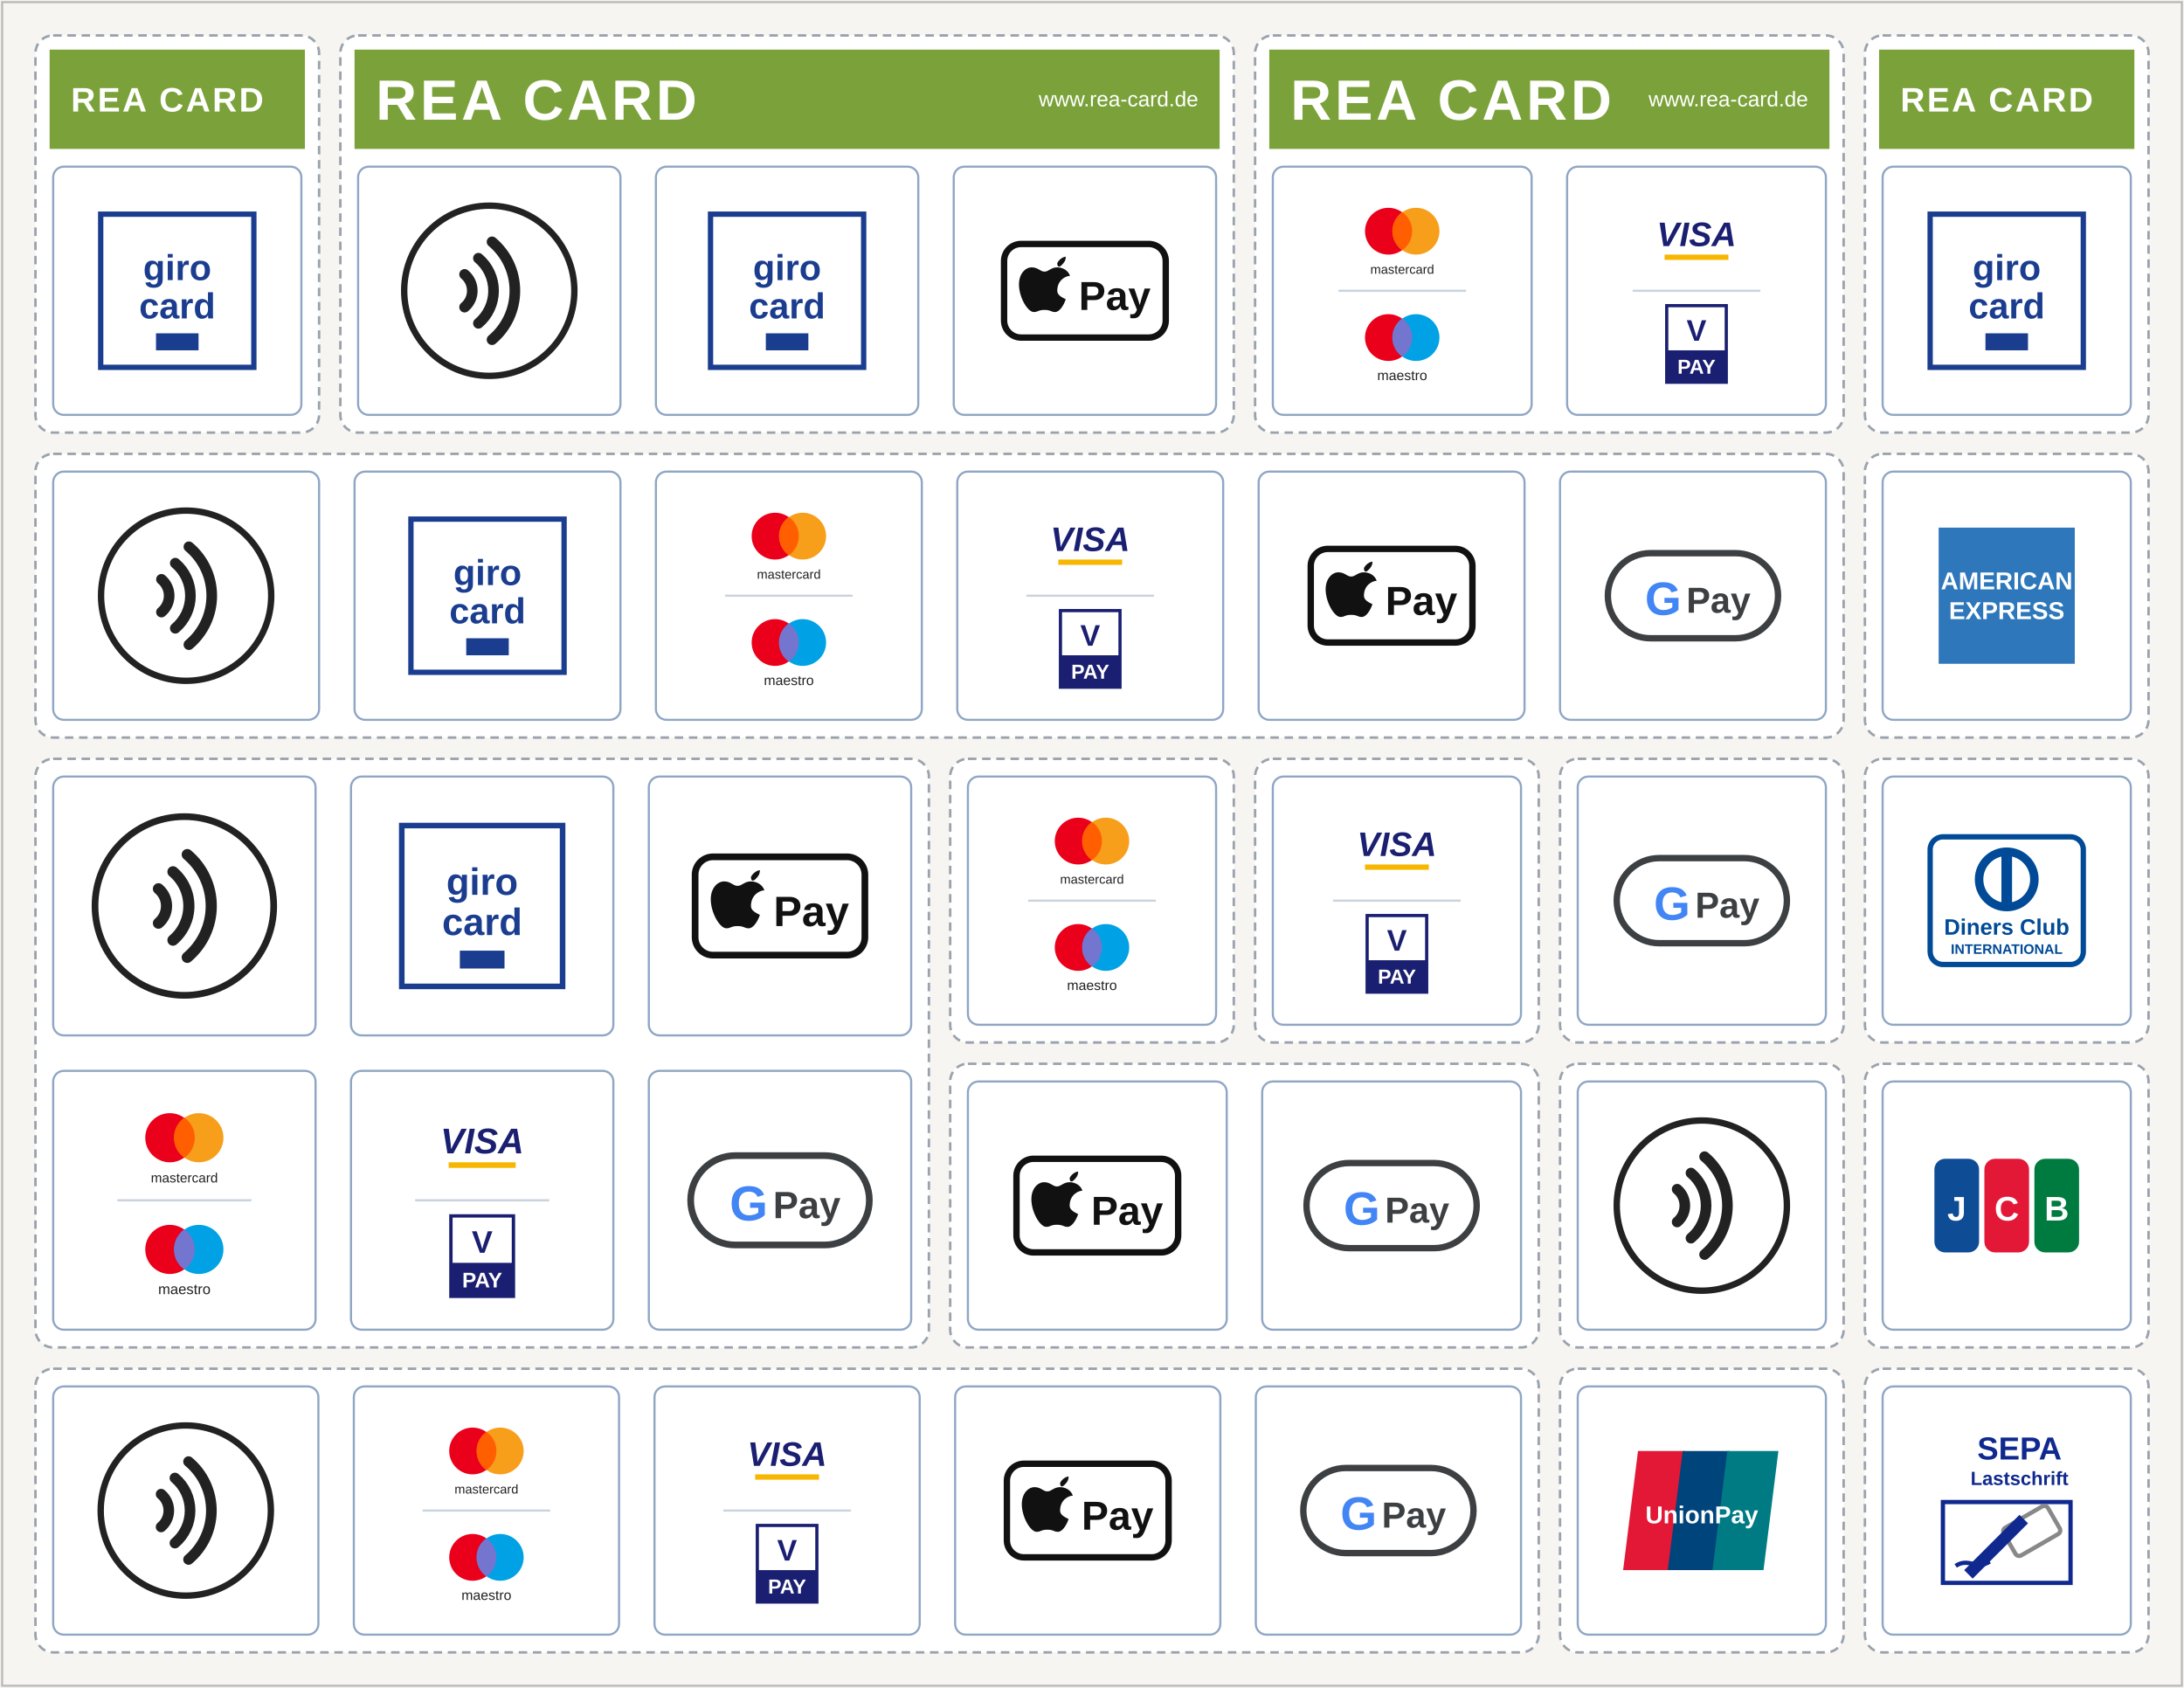
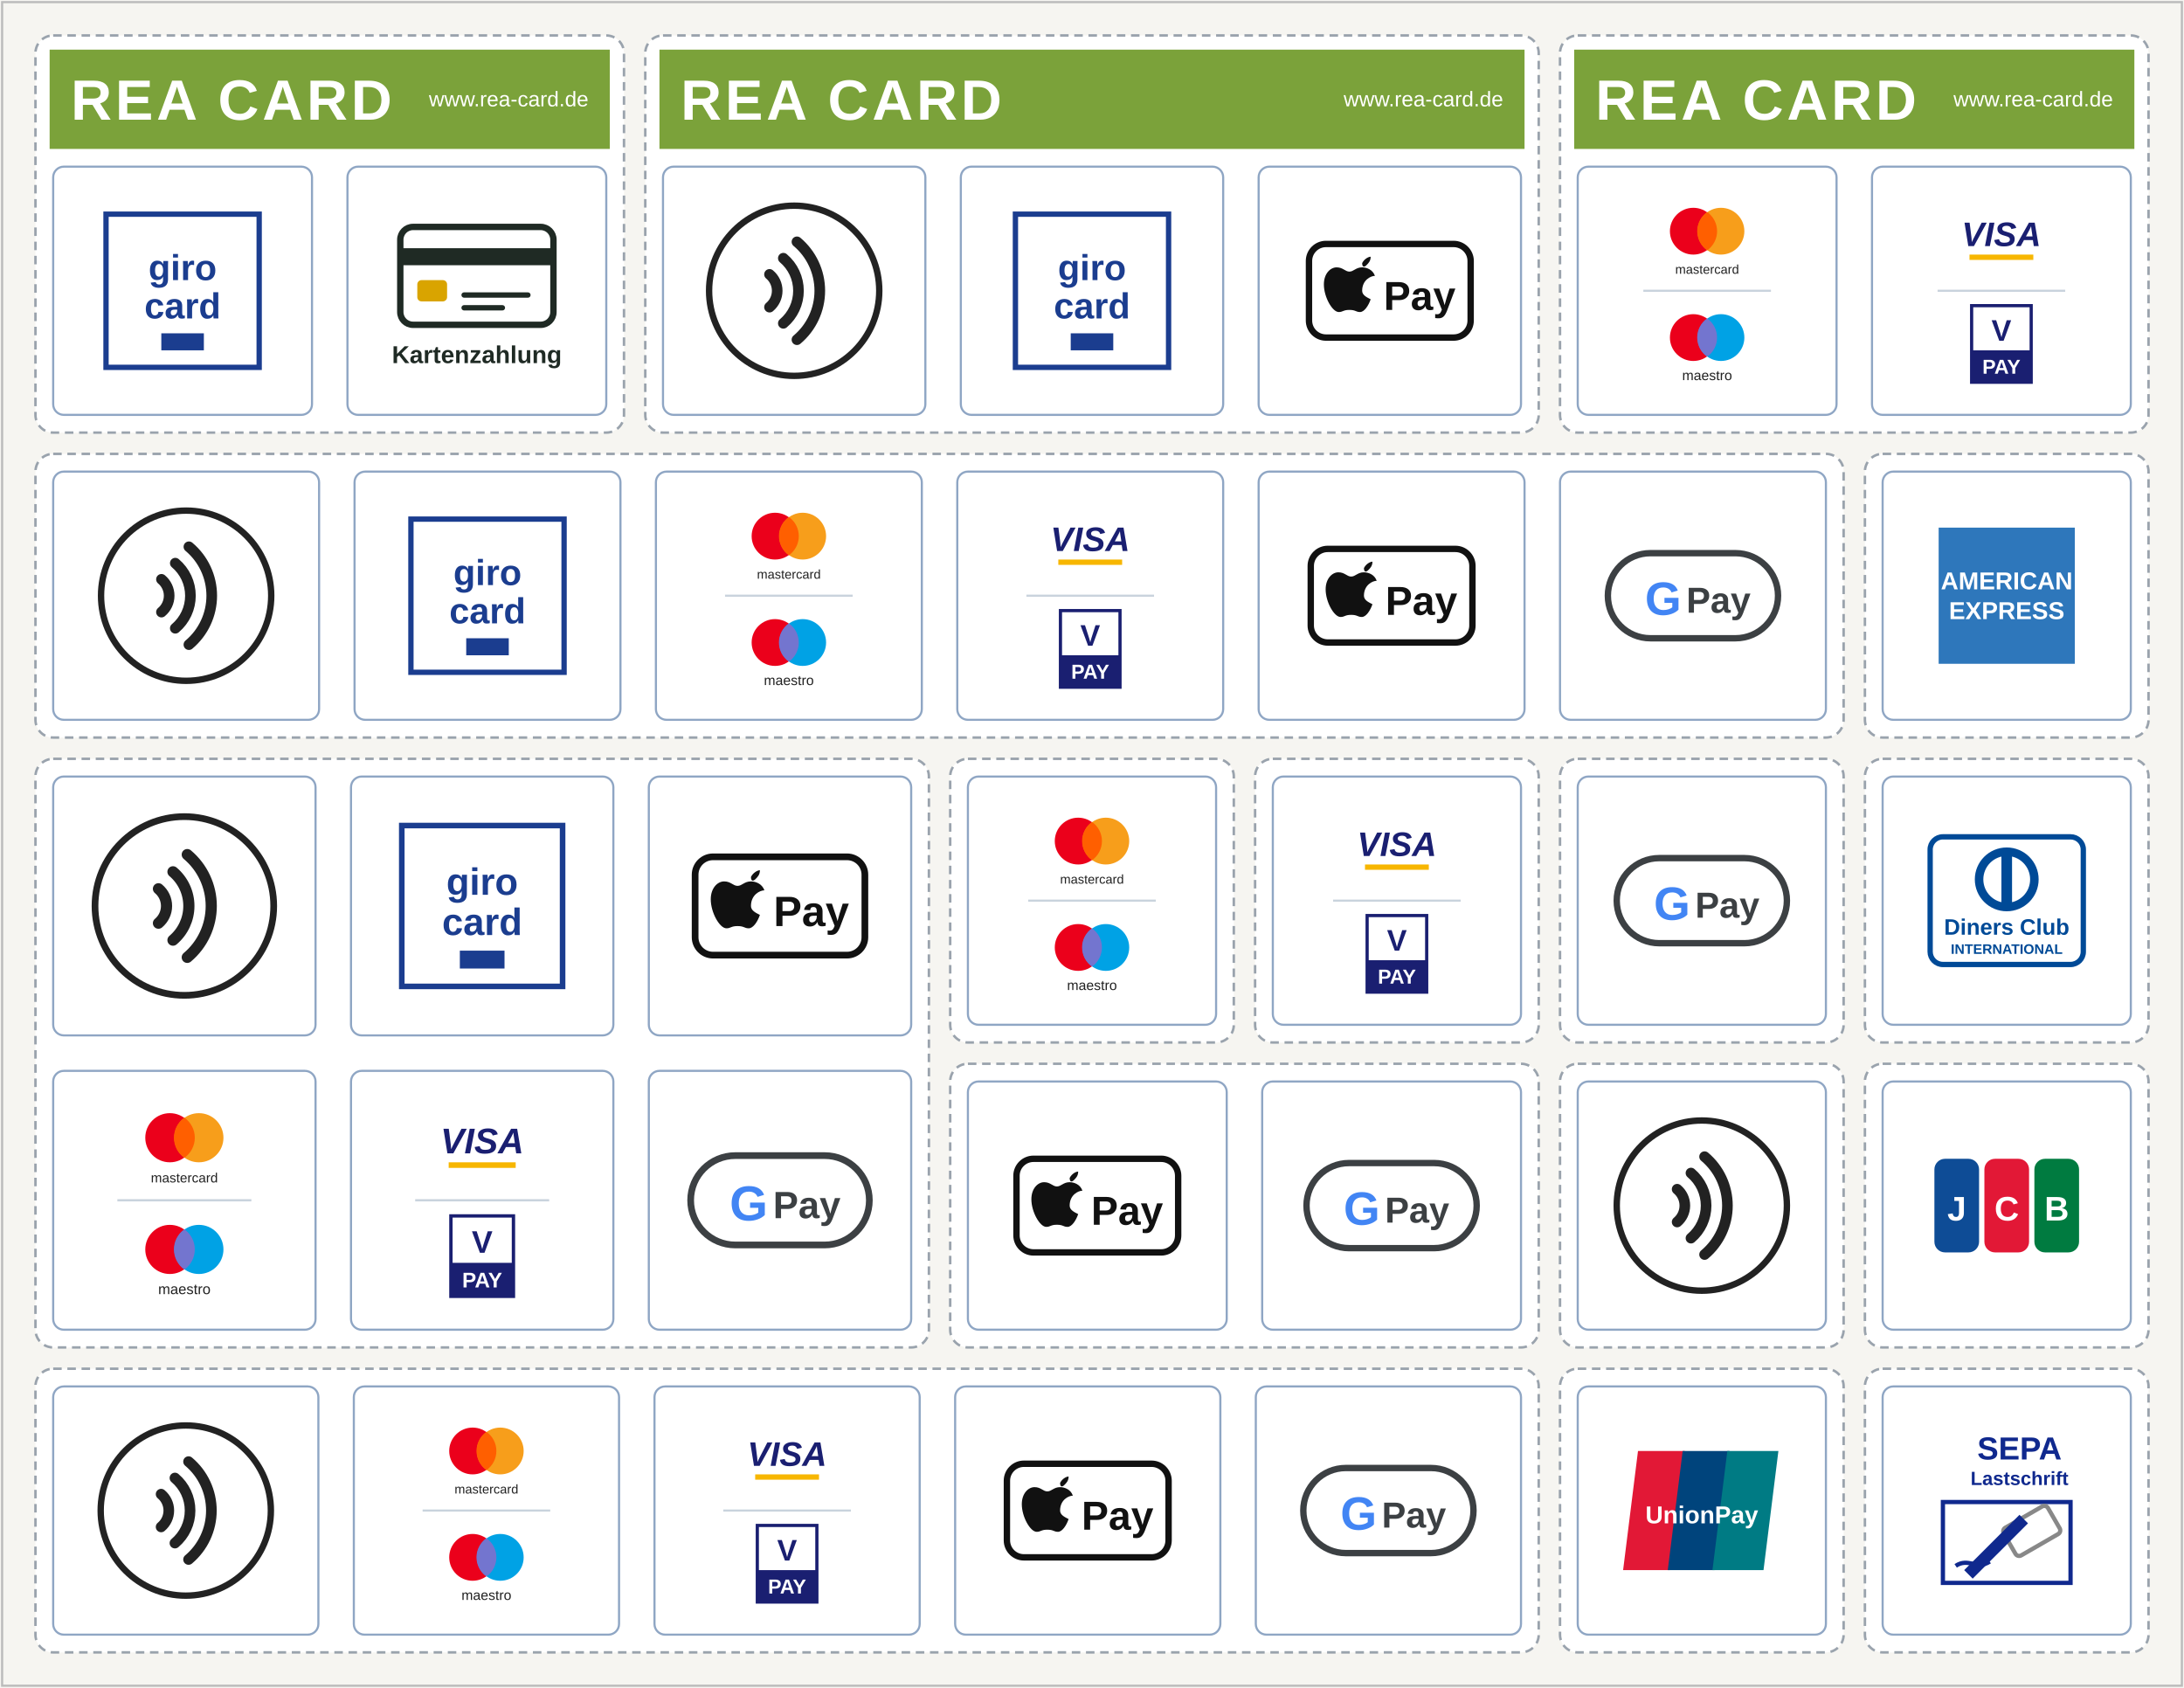
<svg xmlns="http://www.w3.org/2000/svg" viewBox="0 0 308 238" width="308mm" height="238mm" role="img" aria-label="Варіант A — широкий аркуш">
  <rect width="308" height="238" fill="#f6f5f1" />
  <rect x="0.3" y="0.3" width="307.4" height="237.4" fill="none" stroke="#bbb" stroke-width="0.3" />
-   <rect x="5" y="5" width="40" height="56" rx="2.5" fill="#fff" stroke="#9aa3ad" stroke-width="0.35" stroke-dasharray="1.2 0.8" />
-   <path d="M7 7h36v14h-36z" fill="#7ba23a" />
-   <text x="10" y="15.728" font-size="4.8" fill="#fff" font-weight="800" letter-spacing="0.288" font-family="Onest,Arial,Helvetica,sans-serif">REA CARD</text>
-   <rect x="7.5" y="23.5" width="35" height="35" rx="1.5" fill="none" stroke="#8fa6c4" stroke-width="0.3" />
-   <svg x="10" y="26" width="30" height="30" viewBox="0 0 100 100">
+   <rect x="5" y="5" width="83" height="56" rx="2.5" fill="#fff" stroke="#9aa3ad" stroke-width="0.35" stroke-dasharray="1.2 0.8" />
+   <path d="M7 7h79v14h-79z" fill="#7ba23a" />
+   <text x="10" y="16.88" font-size="8" fill="#fff" font-weight="800" letter-spacing="0.48" font-family="Onest,Arial,Helvetica,sans-serif">REA CARD</text>
+   <text x="83" y="15" font-size="3" fill="#fff" text-anchor="end" font-family="Onest,Arial,sans-serif">www.rea-card.de</text>
+   <rect x="7.5" y="23.5" width="36.5" height="35" rx="1.5" fill="none" stroke="#8fa6c4" stroke-width="0.3" />
+   <svg x="10.75" y="26" width="30" height="30" viewBox="0 0 100 100">
    <rect x="14" y="14" width="72" height="72" fill="none" stroke="#1b3d8f" stroke-width="2.5" />
    <text x="50" y="45" font-size="17" fill="#1b3d8f" font-weight="700" text-anchor="middle" font-family="Onest,Arial,Helvetica,sans-serif">giro</text>
    <text x="50" y="63" font-size="17" fill="#1b3d8f" font-weight="700" text-anchor="middle" font-family="Onest,Arial,Helvetica,sans-serif">card</text>
    <rect x="40" y="70" width="20" height="8" fill="#1b3d8f" />
  </svg>
-   <rect x="48" y="5" width="126" height="56" rx="2.5" fill="#fff" stroke="#9aa3ad" stroke-width="0.35" stroke-dasharray="1.2 0.8" />
-   <path d="M50 7h122v14h-122z" fill="#7ba23a" />
-   <text x="53" y="16.88" font-size="8" fill="#fff" font-weight="800" letter-spacing="0.48" font-family="Onest,Arial,Helvetica,sans-serif">REA CARD</text>
-   <text x="169" y="15" font-size="3" fill="#fff" text-anchor="end" font-family="Onest,Arial,sans-serif">www.rea-card.de</text>
-   <rect x="50.5" y="23.5" width="37" height="35" rx="1.5" fill="none" stroke="#8fa6c4" stroke-width="0.3" />
-   <svg x="54" y="26" width="30" height="30" viewBox="0 0 100 100">
-     <circle cx="50" cy="50" r="40" fill="none" stroke="#222" stroke-width="3" />
-     <path d="M38.4 42.3 A10 10 0 0 1 38.4 57.7" fill="none" stroke="#222" stroke-width="5" stroke-linecap="round" />
-     <path d="M44.9 34.7 A20 20 0 0 1 44.9 65.3" fill="none" stroke="#222" stroke-width="5" stroke-linecap="round" />
-     <path d="M51.3 27.0 A30 30 0 0 1 51.3 73.0" fill="none" stroke="#222" stroke-width="5" stroke-linecap="round" />
-   </svg>
-   <rect x="92.5" y="23.5" width="37" height="35" rx="1.5" fill="none" stroke="#8fa6c4" stroke-width="0.3" />
-   <svg x="96" y="26" width="30" height="30" viewBox="0 0 100 100">
+   <rect x="49" y="23.5" width="36.5" height="35" rx="1.5" fill="none" stroke="#8fa6c4" stroke-width="0.3" />
+   <svg x="52.25" y="26" width="30" height="30" viewBox="0 0 100 100">
+     <rect x="14" y="20" width="72" height="46" rx="6" fill="#fff" stroke="#1f2a24" stroke-width="3" />
+     <rect x="14" y="30" width="72" height="8" fill="#1f2a24" />
+     <rect x="22" y="45" width="14" height="10" rx="2" fill="#d9a400" />
+     <path d="M44 52h30M44 58h18" stroke="#1f2a24" stroke-width="2.5" stroke-linecap="round" />
+     <text x="50" y="84" font-size="11.5" fill="#1f2a24" font-weight="700" text-anchor="middle" font-family="Onest,Arial,Helvetica,sans-serif">Kartenzahlung</text>
+   </svg>
+   <rect x="91" y="5" width="126" height="56" rx="2.5" fill="#fff" stroke="#9aa3ad" stroke-width="0.35" stroke-dasharray="1.2 0.8" />
+   <path d="M93 7h122v14h-122z" fill="#7ba23a" />
+   <text x="96" y="16.88" font-size="8" fill="#fff" font-weight="800" letter-spacing="0.48" font-family="Onest,Arial,Helvetica,sans-serif">REA CARD</text>
+   <text x="212" y="15" font-size="3" fill="#fff" text-anchor="end" font-family="Onest,Arial,sans-serif">www.rea-card.de</text>
+   <rect x="93.5" y="23.5" width="37" height="35" rx="1.5" fill="none" stroke="#8fa6c4" stroke-width="0.3" />
+   <svg x="97" y="26" width="30" height="30" viewBox="0 0 100 100">
+     <circle cx="50" cy="50" r="40" fill="none" stroke="#222" stroke-width="3" />
+     <path d="M38.4 42.3 A10 10 0 0 1 38.4 57.7" fill="none" stroke="#222" stroke-width="5" stroke-linecap="round" />
+     <path d="M44.9 34.7 A20 20 0 0 1 44.9 65.3" fill="none" stroke="#222" stroke-width="5" stroke-linecap="round" />
+     <path d="M51.3 27.0 A30 30 0 0 1 51.3 73.0" fill="none" stroke="#222" stroke-width="5" stroke-linecap="round" />
+   </svg>
+   <rect x="135.5" y="23.5" width="37" height="35" rx="1.5" fill="none" stroke="#8fa6c4" stroke-width="0.3" />
+   <svg x="139" y="26" width="30" height="30" viewBox="0 0 100 100">
    <rect x="14" y="14" width="72" height="72" fill="none" stroke="#1b3d8f" stroke-width="2.5" />
    <text x="50" y="45" font-size="17" fill="#1b3d8f" font-weight="700" text-anchor="middle" font-family="Onest,Arial,Helvetica,sans-serif">giro</text>
    <text x="50" y="63" font-size="17" fill="#1b3d8f" font-weight="700" text-anchor="middle" font-family="Onest,Arial,Helvetica,sans-serif">card</text>
    <rect x="40" y="70" width="20" height="8" fill="#1b3d8f" />
  </svg>
-   <rect x="134.5" y="23.5" width="37" height="35" rx="1.5" fill="none" stroke="#8fa6c4" stroke-width="0.3" />
-   <svg x="138" y="26" width="30" height="30" viewBox="0 0 100 100">
-     <rect x="12" y="28" width="76" height="44" rx="8" fill="#fff" stroke="#111" stroke-width="3" />
-     <g transform="translate(4 6)">
-       <path d="M33 44c0-5 4-7 6-7-1-3-4-4-6-4-3 0-4 2-6 2s-3-2-6-2c-3 0-6 3-6 8 0 6 4 13 7 13 2 0 2-1 5-1s3 1 5 1c2 0 4-3 5-6-2-1-4-2-4-4z" fill="#111" />
-       <path d="M33 31c1-2 3-3 4-3 0 2-1 3-2 4-1 1-2 1-2-1z" fill="#111" />
-     </g>
-     <text x="64" y="59" font-size="19" fill="#111" font-weight="600" text-anchor="middle" font-family="Onest,Arial,Helvetica,sans-serif">Pay</text>
-   </svg>
-   <rect x="177" y="5" width="83" height="56" rx="2.5" fill="#fff" stroke="#9aa3ad" stroke-width="0.35" stroke-dasharray="1.2 0.8" />
-   <path d="M179 7h79v14h-79z" fill="#7ba23a" />
-   <text x="182" y="16.88" font-size="8" fill="#fff" font-weight="800" letter-spacing="0.48" font-family="Onest,Arial,Helvetica,sans-serif">REA CARD</text>
-   <text x="255" y="15" font-size="3" fill="#fff" text-anchor="end" font-family="Onest,Arial,sans-serif">www.rea-card.de</text>
-   <rect x="179.5" y="23.5" width="36.5" height="35" rx="1.5" fill="none" stroke="#8fa6c4" stroke-width="0.3" />
-   <svg x="182.75" y="26" width="30" height="30" viewBox="0 0 100 100">
-     <svg x="10" y="0" width="80" height="50" viewBox="0 0 100 100">
-       <circle cx="37" cy="44" r="22" fill="#eb001b" />
-       <circle cx="63" cy="44" r="22" fill="#f79e1b" />
-       <path d="M50 26a22 22 0 0 1 0 36a22 22 0 0 1 0-36z" fill="#ff5f00" />
-       <text x="50" y="84" font-size="12" fill="#222" font-weight="500" text-anchor="middle" font-family="Onest,Arial,Helvetica,sans-serif">mastercard</text>
-     </svg>
-     <line x1="20" y1="50" x2="80" y2="50" stroke="#c9d3dd" stroke-width="1" />
-     <svg x="10" y="50" width="80" height="50" viewBox="0 0 100 100">
-       <circle cx="37" cy="44" r="22" fill="#eb001b" />
-       <circle cx="63" cy="44" r="22" fill="#00a2e5" />
-       <path d="M50 26a22 22 0 0 1 0 36a22 22 0 0 1 0-36z" fill="#7375cf" />
-       <text x="50" y="84" font-size="13" fill="#222" font-weight="500" text-anchor="middle" font-family="Onest,Arial,Helvetica,sans-serif">maestro</text>
-     </svg>
-   </svg>
-   <rect x="221" y="23.5" width="36.5" height="35" rx="1.5" fill="none" stroke="#8fa6c4" stroke-width="0.3" />
-   <svg x="224.25" y="26" width="30" height="30" viewBox="0 0 100 100">
-     <svg x="10" y="0" width="80" height="50" viewBox="0 0 100 100">
-       <text x="50" y="58" font-size="32" fill="#1a1f71" font-weight="800" text-anchor="middle" font-family="Onest,Arial,Helvetica,sans-serif" font-style="italic">VISA</text>
-       <rect x="20" y="66" width="60" height="5" fill="#f7b600" />
-     </svg>
-     <line x1="20" y1="50" x2="80" y2="50" stroke="#c9d3dd" stroke-width="1" />
-     <svg x="10" y="50" width="80" height="50" viewBox="0 0 100 100">
-       <rect x="22" y="14" width="56" height="72" fill="#fff" stroke="#1a1f71" stroke-width="3" />
-       <text x="50" y="47" font-size="28" fill="#1a1f71" font-weight="800" text-anchor="middle" font-family="Onest,Arial,Helvetica,sans-serif">V</text>
-       <rect x="22" y="56" width="56" height="30" fill="#1a1f71" />
-       <text x="50" y="78" font-size="19" fill="#fff" font-weight="800" text-anchor="middle" font-family="Onest,Arial,Helvetica,sans-serif">PAY</text>
-     </svg>
-   </svg>
-   <rect x="263" y="5" width="40" height="56" rx="2.5" fill="#fff" stroke="#9aa3ad" stroke-width="0.35" stroke-dasharray="1.2 0.8" />
-   <path d="M265 7h36v14h-36z" fill="#7ba23a" />
-   <text x="268" y="15.728" font-size="4.8" fill="#fff" font-weight="800" letter-spacing="0.288" font-family="Onest,Arial,Helvetica,sans-serif">REA CARD</text>
-   <rect x="265.5" y="23.5" width="35" height="35" rx="1.5" fill="none" stroke="#8fa6c4" stroke-width="0.3" />
-   <svg x="268" y="26" width="30" height="30" viewBox="0 0 100 100">
-     <rect x="14" y="14" width="72" height="72" fill="none" stroke="#1b3d8f" stroke-width="2.5" />
-     <text x="50" y="45" font-size="17" fill="#1b3d8f" font-weight="700" text-anchor="middle" font-family="Onest,Arial,Helvetica,sans-serif">giro</text>
-     <text x="50" y="63" font-size="17" fill="#1b3d8f" font-weight="700" text-anchor="middle" font-family="Onest,Arial,Helvetica,sans-serif">card</text>
-     <rect x="40" y="70" width="20" height="8" fill="#1b3d8f" />
+   <rect x="177.5" y="23.5" width="37" height="35" rx="1.5" fill="none" stroke="#8fa6c4" stroke-width="0.3" />
+   <svg x="181" y="26" width="30" height="30" viewBox="0 0 100 100">
+     <rect x="12" y="28" width="76" height="44" rx="8" fill="#fff" stroke="#111" stroke-width="3" />
+     <g transform="translate(4 6)">
+       <path d="M33 44c0-5 4-7 6-7-1-3-4-4-6-4-3 0-4 2-6 2s-3-2-6-2c-3 0-6 3-6 8 0 6 4 13 7 13 2 0 2-1 5-1s3 1 5 1c2 0 4-3 5-6-2-1-4-2-4-4z" fill="#111" />
+       <path d="M33 31c1-2 3-3 4-3 0 2-1 3-2 4-1 1-2 1-2-1z" fill="#111" />
+     </g>
+     <text x="64" y="59" font-size="19" fill="#111" font-weight="600" text-anchor="middle" font-family="Onest,Arial,Helvetica,sans-serif">Pay</text>
+   </svg>
+   <rect x="220" y="5" width="83" height="56" rx="2.5" fill="#fff" stroke="#9aa3ad" stroke-width="0.35" stroke-dasharray="1.2 0.8" />
+   <path d="M222 7h79v14h-79z" fill="#7ba23a" />
+   <text x="225" y="16.88" font-size="8" fill="#fff" font-weight="800" letter-spacing="0.48" font-family="Onest,Arial,Helvetica,sans-serif">REA CARD</text>
+   <text x="298" y="15" font-size="3" fill="#fff" text-anchor="end" font-family="Onest,Arial,sans-serif">www.rea-card.de</text>
+   <rect x="222.5" y="23.5" width="36.5" height="35" rx="1.5" fill="none" stroke="#8fa6c4" stroke-width="0.3" />
+   <svg x="225.75" y="26" width="30" height="30" viewBox="0 0 100 100">
+     <svg x="10" y="0" width="80" height="50" viewBox="0 0 100 100">
+       <circle cx="37" cy="44" r="22" fill="#eb001b" />
+       <circle cx="63" cy="44" r="22" fill="#f79e1b" />
+       <path d="M50 26a22 22 0 0 1 0 36a22 22 0 0 1 0-36z" fill="#ff5f00" />
+       <text x="50" y="84" font-size="12" fill="#222" font-weight="500" text-anchor="middle" font-family="Onest,Arial,Helvetica,sans-serif">mastercard</text>
+     </svg>
+     <line x1="20" y1="50" x2="80" y2="50" stroke="#c9d3dd" stroke-width="1" />
+     <svg x="10" y="50" width="80" height="50" viewBox="0 0 100 100">
+       <circle cx="37" cy="44" r="22" fill="#eb001b" />
+       <circle cx="63" cy="44" r="22" fill="#00a2e5" />
+       <path d="M50 26a22 22 0 0 1 0 36a22 22 0 0 1 0-36z" fill="#7375cf" />
+       <text x="50" y="84" font-size="13" fill="#222" font-weight="500" text-anchor="middle" font-family="Onest,Arial,Helvetica,sans-serif">maestro</text>
+     </svg>
+   </svg>
+   <rect x="264" y="23.5" width="36.5" height="35" rx="1.5" fill="none" stroke="#8fa6c4" stroke-width="0.3" />
+   <svg x="267.25" y="26" width="30" height="30" viewBox="0 0 100 100">
+     <svg x="10" y="0" width="80" height="50" viewBox="0 0 100 100">
+       <text x="50" y="58" font-size="32" fill="#1a1f71" font-weight="800" text-anchor="middle" font-family="Onest,Arial,Helvetica,sans-serif" font-style="italic">VISA</text>
+       <rect x="20" y="66" width="60" height="5" fill="#f7b600" />
+     </svg>
+     <line x1="20" y1="50" x2="80" y2="50" stroke="#c9d3dd" stroke-width="1" />
+     <svg x="10" y="50" width="80" height="50" viewBox="0 0 100 100">
+       <rect x="22" y="14" width="56" height="72" fill="#fff" stroke="#1a1f71" stroke-width="3" />
+       <text x="50" y="47" font-size="28" fill="#1a1f71" font-weight="800" text-anchor="middle" font-family="Onest,Arial,Helvetica,sans-serif">V</text>
+       <rect x="22" y="56" width="56" height="30" fill="#1a1f71" />
+       <text x="50" y="78" font-size="19" fill="#fff" font-weight="800" text-anchor="middle" font-family="Onest,Arial,Helvetica,sans-serif">PAY</text>
+     </svg>
  </svg>
  <rect x="5" y="64" width="255" height="40" rx="2.5" fill="#fff" stroke="#9aa3ad" stroke-width="0.35" stroke-dasharray="1.2 0.8" />
  <rect x="7.5" y="66.5" width="37.5" height="35" rx="1.5" fill="none" stroke="#8fa6c4" stroke-width="0.3" />
  <svg x="11.25" y="69" width="30" height="30" viewBox="0 0 100 100">
    <circle cx="50" cy="50" r="40" fill="none" stroke="#222" stroke-width="3" />
    <path d="M38.4 42.3 A10 10 0 0 1 38.4 57.7" fill="none" stroke="#222" stroke-width="5" stroke-linecap="round" />
    <path d="M44.9 34.7 A20 20 0 0 1 44.9 65.3" fill="none" stroke="#222" stroke-width="5" stroke-linecap="round" />
    <path d="M51.3 27.0 A30 30 0 0 1 51.3 73.0" fill="none" stroke="#222" stroke-width="5" stroke-linecap="round" />
  </svg>
  <rect x="50" y="66.5" width="37.5" height="35" rx="1.5" fill="none" stroke="#8fa6c4" stroke-width="0.3" />
  <svg x="53.75" y="69" width="30" height="30" viewBox="0 0 100 100">
    <rect x="14" y="14" width="72" height="72" fill="none" stroke="#1b3d8f" stroke-width="2.5" />
    <text x="50" y="45" font-size="17" fill="#1b3d8f" font-weight="700" text-anchor="middle" font-family="Onest,Arial,Helvetica,sans-serif">giro</text>
    <text x="50" y="63" font-size="17" fill="#1b3d8f" font-weight="700" text-anchor="middle" font-family="Onest,Arial,Helvetica,sans-serif">card</text>
    <rect x="40" y="70" width="20" height="8" fill="#1b3d8f" />
  </svg>
  <rect x="92.5" y="66.5" width="37.5" height="35" rx="1.5" fill="none" stroke="#8fa6c4" stroke-width="0.3" />
  <svg x="96.25" y="69" width="30" height="30" viewBox="0 0 100 100">
    <svg x="10" y="0" width="80" height="50" viewBox="0 0 100 100">
      <circle cx="37" cy="44" r="22" fill="#eb001b" />
      <circle cx="63" cy="44" r="22" fill="#f79e1b" />
      <path d="M50 26a22 22 0 0 1 0 36a22 22 0 0 1 0-36z" fill="#ff5f00" />
      <text x="50" y="84" font-size="12" fill="#222" font-weight="500" text-anchor="middle" font-family="Onest,Arial,Helvetica,sans-serif">mastercard</text>
    </svg>
    <line x1="20" y1="50" x2="80" y2="50" stroke="#c9d3dd" stroke-width="1" />
    <svg x="10" y="50" width="80" height="50" viewBox="0 0 100 100">
      <circle cx="37" cy="44" r="22" fill="#eb001b" />
      <circle cx="63" cy="44" r="22" fill="#00a2e5" />
      <path d="M50 26a22 22 0 0 1 0 36a22 22 0 0 1 0-36z" fill="#7375cf" />
      <text x="50" y="84" font-size="13" fill="#222" font-weight="500" text-anchor="middle" font-family="Onest,Arial,Helvetica,sans-serif">maestro</text>
    </svg>
  </svg>
  <rect x="135" y="66.5" width="37.5" height="35" rx="1.5" fill="none" stroke="#8fa6c4" stroke-width="0.3" />
  <svg x="138.75" y="69" width="30" height="30" viewBox="0 0 100 100">
    <svg x="10" y="0" width="80" height="50" viewBox="0 0 100 100">
      <text x="50" y="58" font-size="32" fill="#1a1f71" font-weight="800" text-anchor="middle" font-family="Onest,Arial,Helvetica,sans-serif" font-style="italic">VISA</text>
      <rect x="20" y="66" width="60" height="5" fill="#f7b600" />
    </svg>
    <line x1="20" y1="50" x2="80" y2="50" stroke="#c9d3dd" stroke-width="1" />
    <svg x="10" y="50" width="80" height="50" viewBox="0 0 100 100">
      <rect x="22" y="14" width="56" height="72" fill="#fff" stroke="#1a1f71" stroke-width="3" />
      <text x="50" y="47" font-size="28" fill="#1a1f71" font-weight="800" text-anchor="middle" font-family="Onest,Arial,Helvetica,sans-serif">V</text>
      <rect x="22" y="56" width="56" height="30" fill="#1a1f71" />
      <text x="50" y="78" font-size="19" fill="#fff" font-weight="800" text-anchor="middle" font-family="Onest,Arial,Helvetica,sans-serif">PAY</text>
    </svg>
  </svg>
  <rect x="177.5" y="66.5" width="37.5" height="35" rx="1.5" fill="none" stroke="#8fa6c4" stroke-width="0.3" />
  <svg x="181.25" y="69" width="30" height="30" viewBox="0 0 100 100">
    <rect x="12" y="28" width="76" height="44" rx="8" fill="#fff" stroke="#111" stroke-width="3" />
    <g transform="translate(4 6)">
      <path d="M33 44c0-5 4-7 6-7-1-3-4-4-6-4-3 0-4 2-6 2s-3-2-6-2c-3 0-6 3-6 8 0 6 4 13 7 13 2 0 2-1 5-1s3 1 5 1c2 0 4-3 5-6-2-1-4-2-4-4z" fill="#111" />
      <path d="M33 31c1-2 3-3 4-3 0 2-1 3-2 4-1 1-2 1-2-1z" fill="#111" />
    </g>
    <text x="64" y="59" font-size="19" fill="#111" font-weight="600" text-anchor="middle" font-family="Onest,Arial,Helvetica,sans-serif">Pay</text>
  </svg>
  <rect x="220" y="66.5" width="37.5" height="35" rx="1.5" fill="none" stroke="#8fa6c4" stroke-width="0.3" />
  <svg x="223.75" y="69" width="30" height="30" viewBox="0 0 100 100">
    <rect x="10" y="30" width="80" height="40" rx="20" fill="#fff" stroke="#3c4043" stroke-width="3" />
    <text x="36" y="59" font-size="22" fill="#4285f4" font-weight="700" text-anchor="middle" font-family="Onest,Arial,Helvetica,sans-serif">G</text>
    <text x="62" y="58" font-size="17" fill="#3c4043" font-weight="600" text-anchor="middle" font-family="Onest,Arial,Helvetica,sans-serif">Pay</text>
  </svg>
  <rect x="263" y="64" width="40" height="40" rx="2.5" fill="#fff" stroke="#9aa3ad" stroke-width="0.35" stroke-dasharray="1.2 0.8" />
  <rect x="265.5" y="66.5" width="35" height="35" rx="1.5" fill="none" stroke="#8fa6c4" stroke-width="0.3" />
  <svg x="268" y="69" width="30" height="30" viewBox="0 0 100 100">
    <rect x="18" y="18" width="64" height="64" fill="#2e77bb" />
    <text x="50" y="47" font-size="11.5" fill="#fff" font-weight="800" text-anchor="middle" font-family="Onest,Arial,Helvetica,sans-serif">AMERICAN</text>
    <text x="50" y="61" font-size="11.5" fill="#fff" font-weight="800" text-anchor="middle" font-family="Onest,Arial,Helvetica,sans-serif">EXPRESS</text>
  </svg>
  <rect x="5" y="107" width="126" height="83" rx="2.5" fill="#fff" stroke="#9aa3ad" stroke-width="0.35" stroke-dasharray="1.2 0.8" />
  <rect x="7.5" y="109.5" width="37" height="36.5" rx="1.5" fill="none" stroke="#8fa6c4" stroke-width="0.3" />
  <svg x="10.25" y="112" width="31.5" height="31.5" viewBox="0 0 100 100">
    <circle cx="50" cy="50" r="40" fill="none" stroke="#222" stroke-width="3" />
    <path d="M38.4 42.3 A10 10 0 0 1 38.4 57.7" fill="none" stroke="#222" stroke-width="5" stroke-linecap="round" />
    <path d="M44.9 34.7 A20 20 0 0 1 44.9 65.3" fill="none" stroke="#222" stroke-width="5" stroke-linecap="round" />
    <path d="M51.3 27.0 A30 30 0 0 1 51.3 73.0" fill="none" stroke="#222" stroke-width="5" stroke-linecap="round" />
  </svg>
  <rect x="49.5" y="109.5" width="37" height="36.5" rx="1.5" fill="none" stroke="#8fa6c4" stroke-width="0.3" />
  <svg x="52.25" y="112" width="31.5" height="31.5" viewBox="0 0 100 100">
    <rect x="14" y="14" width="72" height="72" fill="none" stroke="#1b3d8f" stroke-width="2.5" />
    <text x="50" y="45" font-size="17" fill="#1b3d8f" font-weight="700" text-anchor="middle" font-family="Onest,Arial,Helvetica,sans-serif">giro</text>
    <text x="50" y="63" font-size="17" fill="#1b3d8f" font-weight="700" text-anchor="middle" font-family="Onest,Arial,Helvetica,sans-serif">card</text>
    <rect x="40" y="70" width="20" height="8" fill="#1b3d8f" />
  </svg>
  <rect x="91.5" y="109.5" width="37" height="36.5" rx="1.5" fill="none" stroke="#8fa6c4" stroke-width="0.3" />
  <svg x="94.25" y="112" width="31.5" height="31.5" viewBox="0 0 100 100">
    <rect x="12" y="28" width="76" height="44" rx="8" fill="#fff" stroke="#111" stroke-width="3" />
    <g transform="translate(4 6)">
      <path d="M33 44c0-5 4-7 6-7-1-3-4-4-6-4-3 0-4 2-6 2s-3-2-6-2c-3 0-6 3-6 8 0 6 4 13 7 13 2 0 2-1 5-1s3 1 5 1c2 0 4-3 5-6-2-1-4-2-4-4z" fill="#111" />
      <path d="M33 31c1-2 3-3 4-3 0 2-1 3-2 4-1 1-2 1-2-1z" fill="#111" />
    </g>
    <text x="64" y="59" font-size="19" fill="#111" font-weight="600" text-anchor="middle" font-family="Onest,Arial,Helvetica,sans-serif">Pay</text>
  </svg>
  <rect x="7.5" y="151" width="37" height="36.5" rx="1.5" fill="none" stroke="#8fa6c4" stroke-width="0.3" />
  <svg x="10.25" y="153.5" width="31.5" height="31.5" viewBox="0 0 100 100">
    <svg x="10" y="0" width="80" height="50" viewBox="0 0 100 100">
      <circle cx="37" cy="44" r="22" fill="#eb001b" />
      <circle cx="63" cy="44" r="22" fill="#f79e1b" />
      <path d="M50 26a22 22 0 0 1 0 36a22 22 0 0 1 0-36z" fill="#ff5f00" />
      <text x="50" y="84" font-size="12" fill="#222" font-weight="500" text-anchor="middle" font-family="Onest,Arial,Helvetica,sans-serif">mastercard</text>
    </svg>
    <line x1="20" y1="50" x2="80" y2="50" stroke="#c9d3dd" stroke-width="1" />
    <svg x="10" y="50" width="80" height="50" viewBox="0 0 100 100">
      <circle cx="37" cy="44" r="22" fill="#eb001b" />
      <circle cx="63" cy="44" r="22" fill="#00a2e5" />
      <path d="M50 26a22 22 0 0 1 0 36a22 22 0 0 1 0-36z" fill="#7375cf" />
      <text x="50" y="84" font-size="13" fill="#222" font-weight="500" text-anchor="middle" font-family="Onest,Arial,Helvetica,sans-serif">maestro</text>
    </svg>
  </svg>
  <rect x="49.5" y="151" width="37" height="36.5" rx="1.5" fill="none" stroke="#8fa6c4" stroke-width="0.3" />
  <svg x="52.25" y="153.5" width="31.5" height="31.5" viewBox="0 0 100 100">
    <svg x="10" y="0" width="80" height="50" viewBox="0 0 100 100">
      <text x="50" y="58" font-size="32" fill="#1a1f71" font-weight="800" text-anchor="middle" font-family="Onest,Arial,Helvetica,sans-serif" font-style="italic">VISA</text>
      <rect x="20" y="66" width="60" height="5" fill="#f7b600" />
    </svg>
    <line x1="20" y1="50" x2="80" y2="50" stroke="#c9d3dd" stroke-width="1" />
    <svg x="10" y="50" width="80" height="50" viewBox="0 0 100 100">
      <rect x="22" y="14" width="56" height="72" fill="#fff" stroke="#1a1f71" stroke-width="3" />
      <text x="50" y="47" font-size="28" fill="#1a1f71" font-weight="800" text-anchor="middle" font-family="Onest,Arial,Helvetica,sans-serif">V</text>
      <rect x="22" y="56" width="56" height="30" fill="#1a1f71" />
      <text x="50" y="78" font-size="19" fill="#fff" font-weight="800" text-anchor="middle" font-family="Onest,Arial,Helvetica,sans-serif">PAY</text>
    </svg>
  </svg>
  <rect x="91.5" y="151" width="37" height="36.5" rx="1.5" fill="none" stroke="#8fa6c4" stroke-width="0.3" />
  <svg x="94.25" y="153.5" width="31.5" height="31.5" viewBox="0 0 100 100">
    <rect x="10" y="30" width="80" height="40" rx="20" fill="#fff" stroke="#3c4043" stroke-width="3" />
    <text x="36" y="59" font-size="22" fill="#4285f4" font-weight="700" text-anchor="middle" font-family="Onest,Arial,Helvetica,sans-serif">G</text>
    <text x="62" y="58" font-size="17" fill="#3c4043" font-weight="600" text-anchor="middle" font-family="Onest,Arial,Helvetica,sans-serif">Pay</text>
  </svg>
  <rect x="134" y="107" width="40" height="40" rx="2.5" fill="#fff" stroke="#9aa3ad" stroke-width="0.35" stroke-dasharray="1.2 0.8" />
  <rect x="136.5" y="109.5" width="35" height="35" rx="1.5" fill="none" stroke="#8fa6c4" stroke-width="0.3" />
  <svg x="139" y="112" width="30" height="30" viewBox="0 0 100 100">
    <svg x="10" y="0" width="80" height="50" viewBox="0 0 100 100">
      <circle cx="37" cy="44" r="22" fill="#eb001b" />
      <circle cx="63" cy="44" r="22" fill="#f79e1b" />
      <path d="M50 26a22 22 0 0 1 0 36a22 22 0 0 1 0-36z" fill="#ff5f00" />
      <text x="50" y="84" font-size="12" fill="#222" font-weight="500" text-anchor="middle" font-family="Onest,Arial,Helvetica,sans-serif">mastercard</text>
    </svg>
    <line x1="20" y1="50" x2="80" y2="50" stroke="#c9d3dd" stroke-width="1" />
    <svg x="10" y="50" width="80" height="50" viewBox="0 0 100 100">
      <circle cx="37" cy="44" r="22" fill="#eb001b" />
      <circle cx="63" cy="44" r="22" fill="#00a2e5" />
      <path d="M50 26a22 22 0 0 1 0 36a22 22 0 0 1 0-36z" fill="#7375cf" />
      <text x="50" y="84" font-size="13" fill="#222" font-weight="500" text-anchor="middle" font-family="Onest,Arial,Helvetica,sans-serif">maestro</text>
    </svg>
  </svg>
  <rect x="177" y="107" width="40" height="40" rx="2.5" fill="#fff" stroke="#9aa3ad" stroke-width="0.35" stroke-dasharray="1.2 0.8" />
  <rect x="179.5" y="109.5" width="35" height="35" rx="1.5" fill="none" stroke="#8fa6c4" stroke-width="0.3" />
  <svg x="182" y="112" width="30" height="30" viewBox="0 0 100 100">
    <svg x="10" y="0" width="80" height="50" viewBox="0 0 100 100">
      <text x="50" y="58" font-size="32" fill="#1a1f71" font-weight="800" text-anchor="middle" font-family="Onest,Arial,Helvetica,sans-serif" font-style="italic">VISA</text>
      <rect x="20" y="66" width="60" height="5" fill="#f7b600" />
    </svg>
    <line x1="20" y1="50" x2="80" y2="50" stroke="#c9d3dd" stroke-width="1" />
    <svg x="10" y="50" width="80" height="50" viewBox="0 0 100 100">
      <rect x="22" y="14" width="56" height="72" fill="#fff" stroke="#1a1f71" stroke-width="3" />
      <text x="50" y="47" font-size="28" fill="#1a1f71" font-weight="800" text-anchor="middle" font-family="Onest,Arial,Helvetica,sans-serif">V</text>
      <rect x="22" y="56" width="56" height="30" fill="#1a1f71" />
      <text x="50" y="78" font-size="19" fill="#fff" font-weight="800" text-anchor="middle" font-family="Onest,Arial,Helvetica,sans-serif">PAY</text>
    </svg>
  </svg>
  <rect x="220" y="107" width="40" height="40" rx="2.5" fill="#fff" stroke="#9aa3ad" stroke-width="0.35" stroke-dasharray="1.2 0.8" />
  <rect x="222.5" y="109.5" width="35" height="35" rx="1.5" fill="none" stroke="#8fa6c4" stroke-width="0.3" />
  <svg x="225" y="112" width="30" height="30" viewBox="0 0 100 100">
    <rect x="10" y="30" width="80" height="40" rx="20" fill="#fff" stroke="#3c4043" stroke-width="3" />
    <text x="36" y="59" font-size="22" fill="#4285f4" font-weight="700" text-anchor="middle" font-family="Onest,Arial,Helvetica,sans-serif">G</text>
    <text x="62" y="58" font-size="17" fill="#3c4043" font-weight="600" text-anchor="middle" font-family="Onest,Arial,Helvetica,sans-serif">Pay</text>
  </svg>
  <rect x="263" y="107" width="40" height="40" rx="2.5" fill="#fff" stroke="#9aa3ad" stroke-width="0.35" stroke-dasharray="1.2 0.8" />
  <rect x="265.5" y="109.5" width="35" height="35" rx="1.5" fill="none" stroke="#8fa6c4" stroke-width="0.3" />
  <svg x="268" y="112" width="30" height="30" viewBox="0 0 100 100">
    <rect x="14" y="20" width="72" height="60" rx="6" fill="#fff" stroke="#004a97" stroke-width="2.5" />
    <circle cx="50" cy="40" r="13" fill="none" stroke="#004a97" stroke-width="4" />
    <rect x="47.5" y="27" width="5" height="26" fill="#004a97" />
    <text x="50" y="66" font-size="10.5" fill="#004a97" font-weight="700" text-anchor="middle" font-family="Onest,Arial,Helvetica,sans-serif">Diners Club</text>
    <text x="50" y="75" font-size="6.5" fill="#004a97" font-weight="600" text-anchor="middle" font-family="Onest,Arial,Helvetica,sans-serif">INTERNATIONAL</text>
  </svg>
  <rect x="134" y="150" width="83" height="40" rx="2.5" fill="#fff" stroke="#9aa3ad" stroke-width="0.35" stroke-dasharray="1.2 0.8" />
  <rect x="136.5" y="152.5" width="36.5" height="35" rx="1.5" fill="none" stroke="#8fa6c4" stroke-width="0.3" />
  <svg x="139.75" y="155" width="30" height="30" viewBox="0 0 100 100">
    <rect x="12" y="28" width="76" height="44" rx="8" fill="#fff" stroke="#111" stroke-width="3" />
    <g transform="translate(4 6)">
      <path d="M33 44c0-5 4-7 6-7-1-3-4-4-6-4-3 0-4 2-6 2s-3-2-6-2c-3 0-6 3-6 8 0 6 4 13 7 13 2 0 2-1 5-1s3 1 5 1c2 0 4-3 5-6-2-1-4-2-4-4z" fill="#111" />
      <path d="M33 31c1-2 3-3 4-3 0 2-1 3-2 4-1 1-2 1-2-1z" fill="#111" />
    </g>
    <text x="64" y="59" font-size="19" fill="#111" font-weight="600" text-anchor="middle" font-family="Onest,Arial,Helvetica,sans-serif">Pay</text>
  </svg>
  <rect x="178" y="152.5" width="36.5" height="35" rx="1.5" fill="none" stroke="#8fa6c4" stroke-width="0.3" />
  <svg x="181.25" y="155" width="30" height="30" viewBox="0 0 100 100">
    <rect x="10" y="30" width="80" height="40" rx="20" fill="#fff" stroke="#3c4043" stroke-width="3" />
    <text x="36" y="59" font-size="22" fill="#4285f4" font-weight="700" text-anchor="middle" font-family="Onest,Arial,Helvetica,sans-serif">G</text>
    <text x="62" y="58" font-size="17" fill="#3c4043" font-weight="600" text-anchor="middle" font-family="Onest,Arial,Helvetica,sans-serif">Pay</text>
  </svg>
  <rect x="220" y="150" width="40" height="40" rx="2.5" fill="#fff" stroke="#9aa3ad" stroke-width="0.35" stroke-dasharray="1.2 0.8" />
  <rect x="222.5" y="152.5" width="35" height="35" rx="1.5" fill="none" stroke="#8fa6c4" stroke-width="0.3" />
  <svg x="225" y="155" width="30" height="30" viewBox="0 0 100 100">
    <circle cx="50" cy="50" r="40" fill="none" stroke="#222" stroke-width="3" />
    <path d="M38.4 42.3 A10 10 0 0 1 38.4 57.7" fill="none" stroke="#222" stroke-width="5" stroke-linecap="round" />
    <path d="M44.9 34.7 A20 20 0 0 1 44.9 65.3" fill="none" stroke="#222" stroke-width="5" stroke-linecap="round" />
    <path d="M51.3 27.0 A30 30 0 0 1 51.3 73.0" fill="none" stroke="#222" stroke-width="5" stroke-linecap="round" />
  </svg>
  <rect x="263" y="150" width="40" height="40" rx="2.5" fill="#fff" stroke="#9aa3ad" stroke-width="0.35" stroke-dasharray="1.2 0.8" />
  <rect x="265.5" y="152.5" width="35" height="35" rx="1.5" fill="none" stroke="#8fa6c4" stroke-width="0.3" />
  <svg x="268" y="155" width="30" height="30" viewBox="0 0 100 100">
    <rect x="16" y="28" width="21" height="44" rx="5" fill="#0e4c96" />
    <rect x="39.5" y="28" width="21" height="44" rx="5" fill="#e21836" />
    <rect x="63" y="28" width="21" height="44" rx="5" fill="#007b40" />
    <text x="26.5" y="57" font-size="16" fill="#fff" font-weight="700" text-anchor="middle" font-family="Onest,Arial,Helvetica,sans-serif">J</text>
    <text x="50" y="57" font-size="16" fill="#fff" font-weight="700" text-anchor="middle" font-family="Onest,Arial,Helvetica,sans-serif">C</text>
    <text x="73.5" y="57" font-size="16" fill="#fff" font-weight="700" text-anchor="middle" font-family="Onest,Arial,Helvetica,sans-serif">B</text>
  </svg>
  <rect x="5" y="193" width="212" height="40" rx="2.5" fill="#fff" stroke="#9aa3ad" stroke-width="0.35" stroke-dasharray="1.2 0.8" />
  <rect x="7.5" y="195.5" width="37.4" height="35" rx="1.5" fill="none" stroke="#8fa6c4" stroke-width="0.3" />
  <svg x="11.2" y="198" width="30" height="30" viewBox="0 0 100 100">
    <circle cx="50" cy="50" r="40" fill="none" stroke="#222" stroke-width="3" />
    <path d="M38.4 42.3 A10 10 0 0 1 38.4 57.7" fill="none" stroke="#222" stroke-width="5" stroke-linecap="round" />
    <path d="M44.9 34.7 A20 20 0 0 1 44.9 65.3" fill="none" stroke="#222" stroke-width="5" stroke-linecap="round" />
    <path d="M51.3 27.0 A30 30 0 0 1 51.3 73.0" fill="none" stroke="#222" stroke-width="5" stroke-linecap="round" />
  </svg>
  <rect x="49.9" y="195.5" width="37.4" height="35" rx="1.5" fill="none" stroke="#8fa6c4" stroke-width="0.3" />
  <svg x="53.6" y="198" width="30" height="30" viewBox="0 0 100 100">
    <svg x="10" y="0" width="80" height="50" viewBox="0 0 100 100">
      <circle cx="37" cy="44" r="22" fill="#eb001b" />
      <circle cx="63" cy="44" r="22" fill="#f79e1b" />
      <path d="M50 26a22 22 0 0 1 0 36a22 22 0 0 1 0-36z" fill="#ff5f00" />
      <text x="50" y="84" font-size="12" fill="#222" font-weight="500" text-anchor="middle" font-family="Onest,Arial,Helvetica,sans-serif">mastercard</text>
    </svg>
    <line x1="20" y1="50" x2="80" y2="50" stroke="#c9d3dd" stroke-width="1" />
    <svg x="10" y="50" width="80" height="50" viewBox="0 0 100 100">
      <circle cx="37" cy="44" r="22" fill="#eb001b" />
      <circle cx="63" cy="44" r="22" fill="#00a2e5" />
      <path d="M50 26a22 22 0 0 1 0 36a22 22 0 0 1 0-36z" fill="#7375cf" />
      <text x="50" y="84" font-size="13" fill="#222" font-weight="500" text-anchor="middle" font-family="Onest,Arial,Helvetica,sans-serif">maestro</text>
    </svg>
  </svg>
  <rect x="92.3" y="195.5" width="37.4" height="35" rx="1.5" fill="none" stroke="#8fa6c4" stroke-width="0.3" />
  <svg x="96" y="198" width="30" height="30" viewBox="0 0 100 100">
    <svg x="10" y="0" width="80" height="50" viewBox="0 0 100 100">
      <text x="50" y="58" font-size="32" fill="#1a1f71" font-weight="800" text-anchor="middle" font-family="Onest,Arial,Helvetica,sans-serif" font-style="italic">VISA</text>
      <rect x="20" y="66" width="60" height="5" fill="#f7b600" />
    </svg>
    <line x1="20" y1="50" x2="80" y2="50" stroke="#c9d3dd" stroke-width="1" />
    <svg x="10" y="50" width="80" height="50" viewBox="0 0 100 100">
      <rect x="22" y="14" width="56" height="72" fill="#fff" stroke="#1a1f71" stroke-width="3" />
      <text x="50" y="47" font-size="28" fill="#1a1f71" font-weight="800" text-anchor="middle" font-family="Onest,Arial,Helvetica,sans-serif">V</text>
      <rect x="22" y="56" width="56" height="30" fill="#1a1f71" />
      <text x="50" y="78" font-size="19" fill="#fff" font-weight="800" text-anchor="middle" font-family="Onest,Arial,Helvetica,sans-serif">PAY</text>
    </svg>
  </svg>
  <rect x="134.7" y="195.5" width="37.4" height="35" rx="1.5" fill="none" stroke="#8fa6c4" stroke-width="0.3" />
  <svg x="138.4" y="198" width="30" height="30" viewBox="0 0 100 100">
    <rect x="12" y="28" width="76" height="44" rx="8" fill="#fff" stroke="#111" stroke-width="3" />
    <g transform="translate(4 6)">
      <path d="M33 44c0-5 4-7 6-7-1-3-4-4-6-4-3 0-4 2-6 2s-3-2-6-2c-3 0-6 3-6 8 0 6 4 13 7 13 2 0 2-1 5-1s3 1 5 1c2 0 4-3 5-6-2-1-4-2-4-4z" fill="#111" />
      <path d="M33 31c1-2 3-3 4-3 0 2-1 3-2 4-1 1-2 1-2-1z" fill="#111" />
    </g>
    <text x="64" y="59" font-size="19" fill="#111" font-weight="600" text-anchor="middle" font-family="Onest,Arial,Helvetica,sans-serif">Pay</text>
  </svg>
  <rect x="177.1" y="195.5" width="37.4" height="35" rx="1.5" fill="none" stroke="#8fa6c4" stroke-width="0.3" />
  <svg x="180.8" y="198" width="30" height="30" viewBox="0 0 100 100">
    <rect x="10" y="30" width="80" height="40" rx="20" fill="#fff" stroke="#3c4043" stroke-width="3" />
    <text x="36" y="59" font-size="22" fill="#4285f4" font-weight="700" text-anchor="middle" font-family="Onest,Arial,Helvetica,sans-serif">G</text>
    <text x="62" y="58" font-size="17" fill="#3c4043" font-weight="600" text-anchor="middle" font-family="Onest,Arial,Helvetica,sans-serif">Pay</text>
  </svg>
  <rect x="220" y="193" width="40" height="40" rx="2.5" fill="#fff" stroke="#9aa3ad" stroke-width="0.35" stroke-dasharray="1.2 0.8" />
  <rect x="222.5" y="195.5" width="35" height="35" rx="1.5" fill="none" stroke="#8fa6c4" stroke-width="0.3" />
  <svg x="225" y="198" width="30" height="30" viewBox="0 0 100 100">
    <path d="M20 22h22l-7 56H13z" fill="#e21836" />
    <path d="M41 22h22l-7 56H34z" fill="#00447c" />
    <path d="M62 22h24l-7 56H55z" fill="#007b84" />
    <text x="50" y="56" font-size="11.5" fill="#fff" font-weight="800" text-anchor="middle" font-family="Onest,Arial,Helvetica,sans-serif">UnionPay</text>
  </svg>
  <rect x="263" y="193" width="40" height="40" rx="2.5" fill="#fff" stroke="#9aa3ad" stroke-width="0.35" stroke-dasharray="1.2 0.8" />
  <rect x="265.5" y="195.5" width="35" height="35" rx="1.5" fill="none" stroke="#8fa6c4" stroke-width="0.3" />
  <svg x="268" y="198" width="30" height="30" viewBox="0 0 100 100">
    <text x="56" y="26" font-size="15" fill="#10298e" font-weight="800" text-anchor="middle" font-family="Onest,Arial,Helvetica,sans-serif">SEPA</text>
    <text x="56" y="38" font-size="9" fill="#10298e" font-weight="600" text-anchor="middle" font-family="Onest,Arial,Helvetica,sans-serif">Lastschrift</text>
    <rect x="20" y="46" width="60" height="38" fill="none" stroke="#10298e" stroke-width="2" />
    <rect x="50" y="52" width="24" height="15" rx="2" fill="none" stroke="#888" stroke-width="2" transform="rotate(-30 62 60)" />
    <path d="M30 78l26-26 4 4-26 26z" fill="#10298e" />
    <path d="M26 76c6-4 10 2 16-2" fill="none" stroke="#10298e" stroke-width="2" />
  </svg>
</svg>
